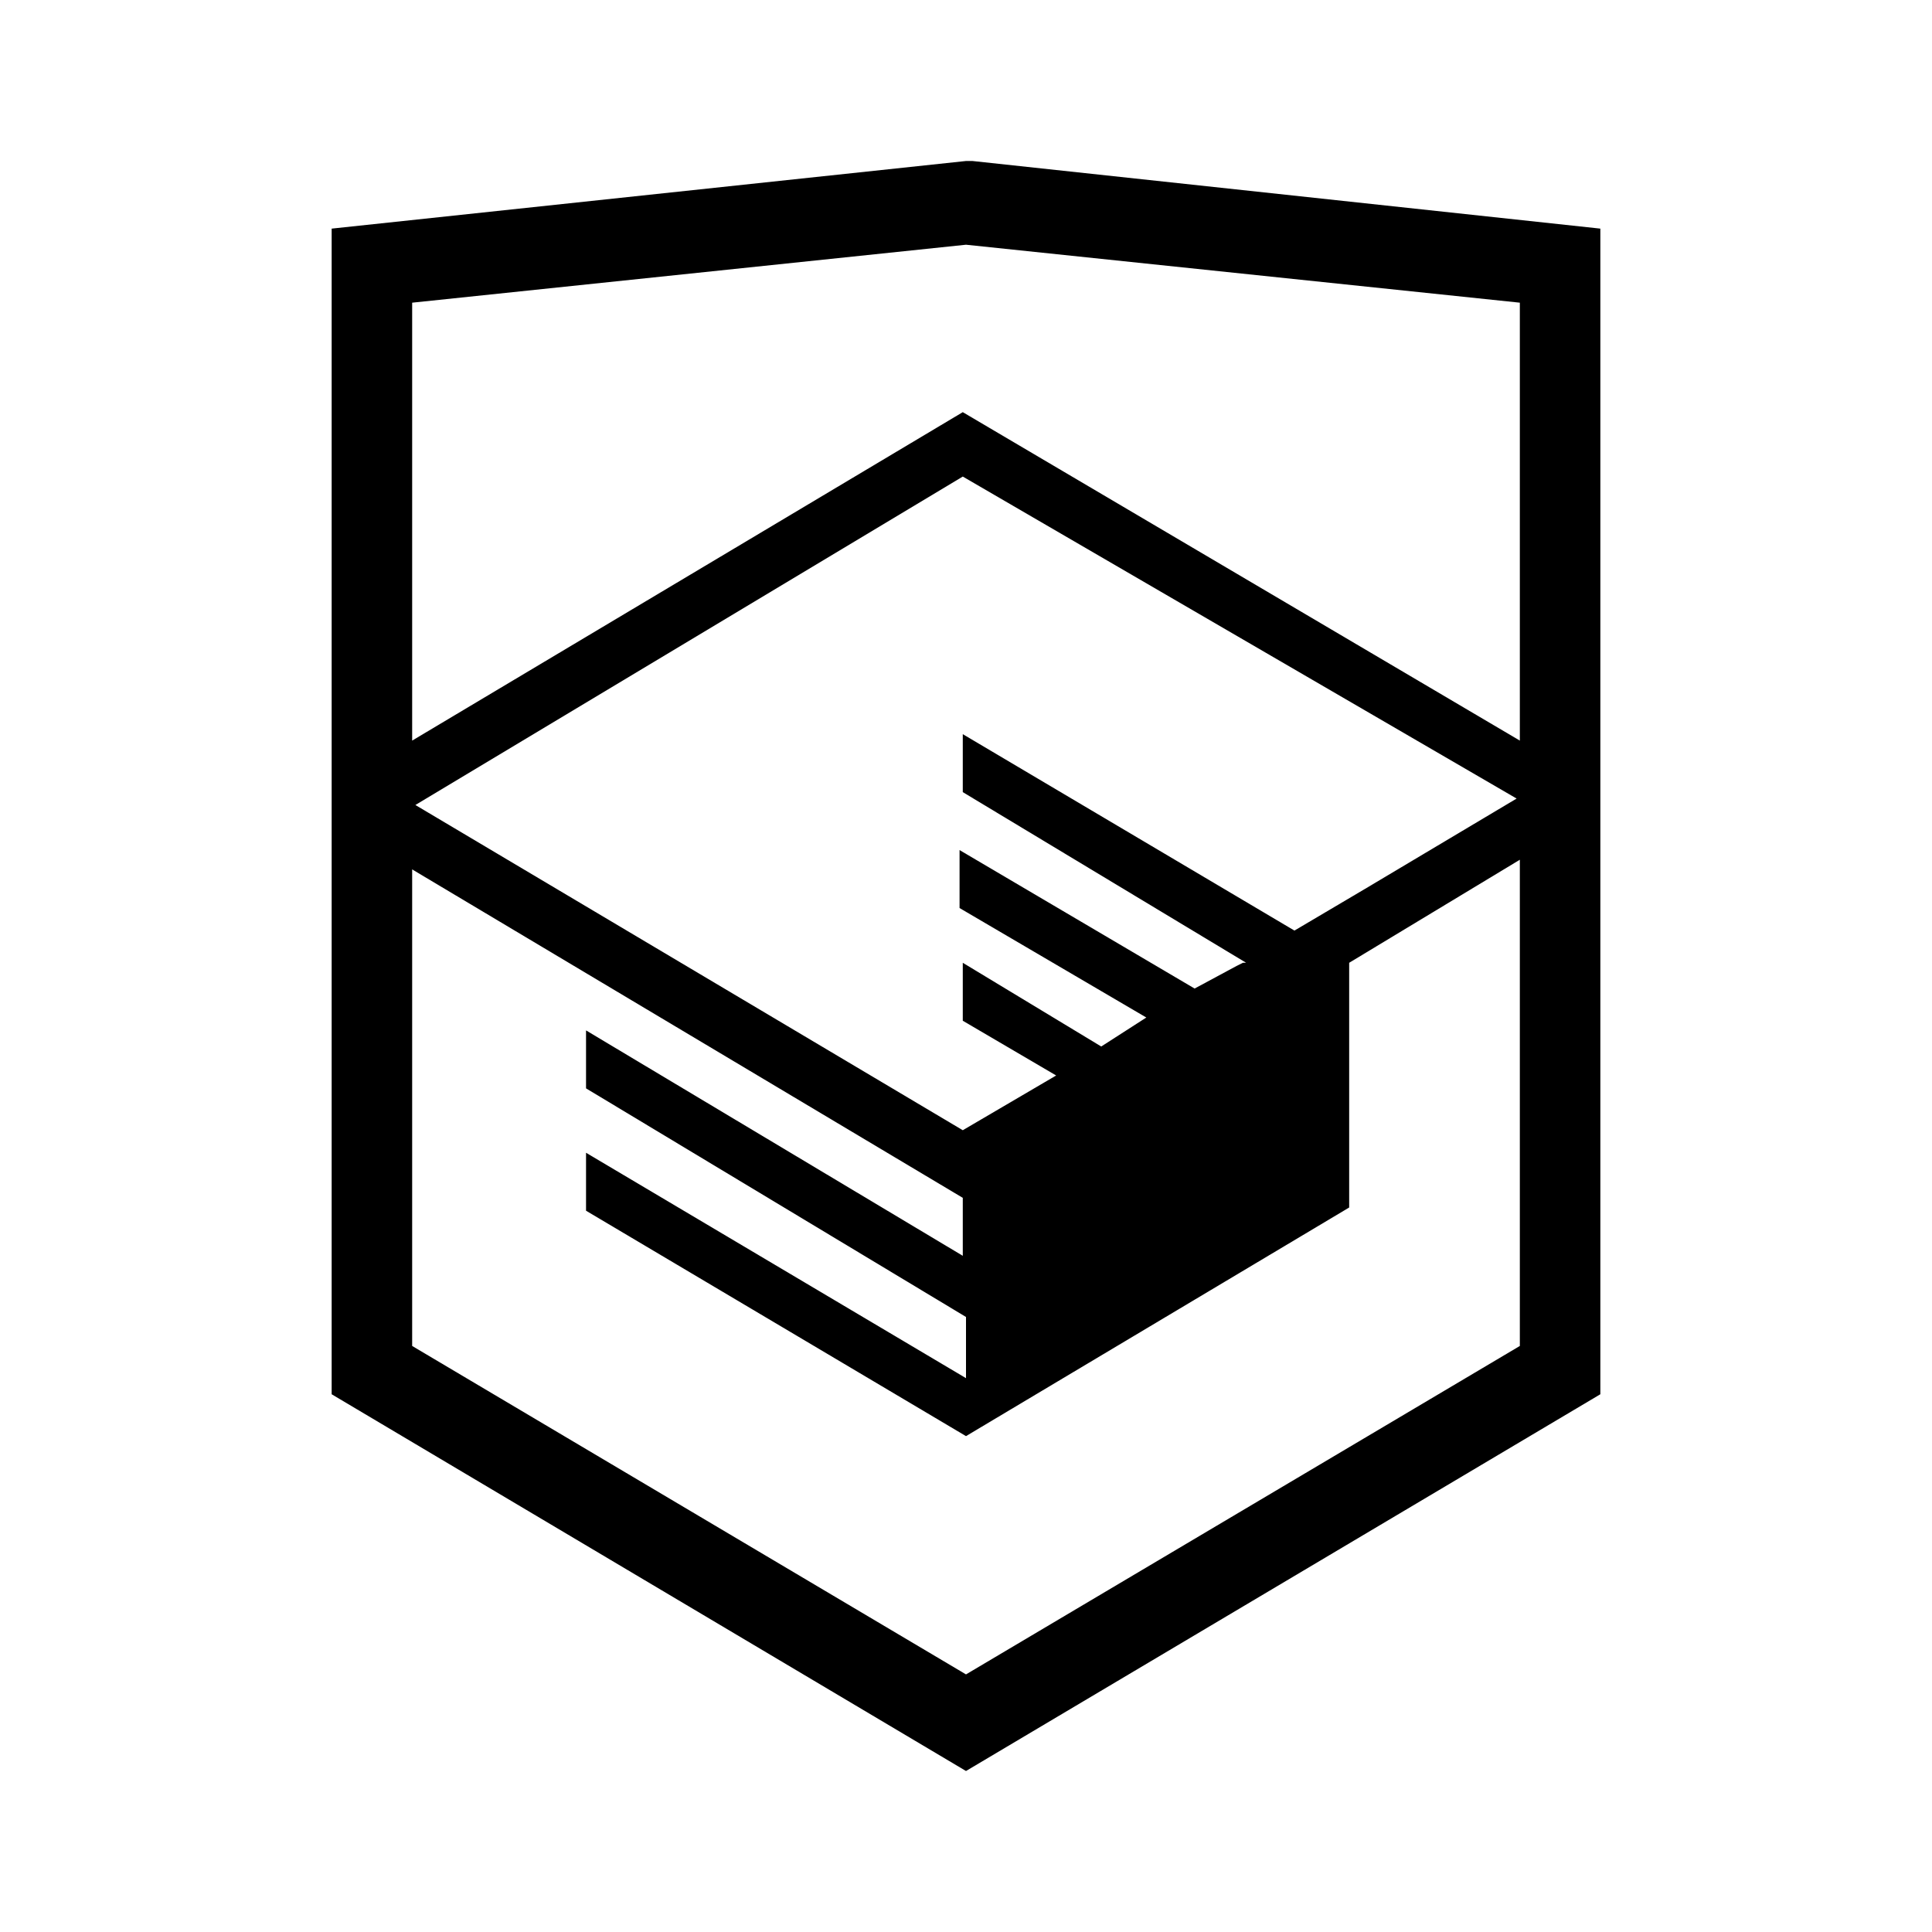
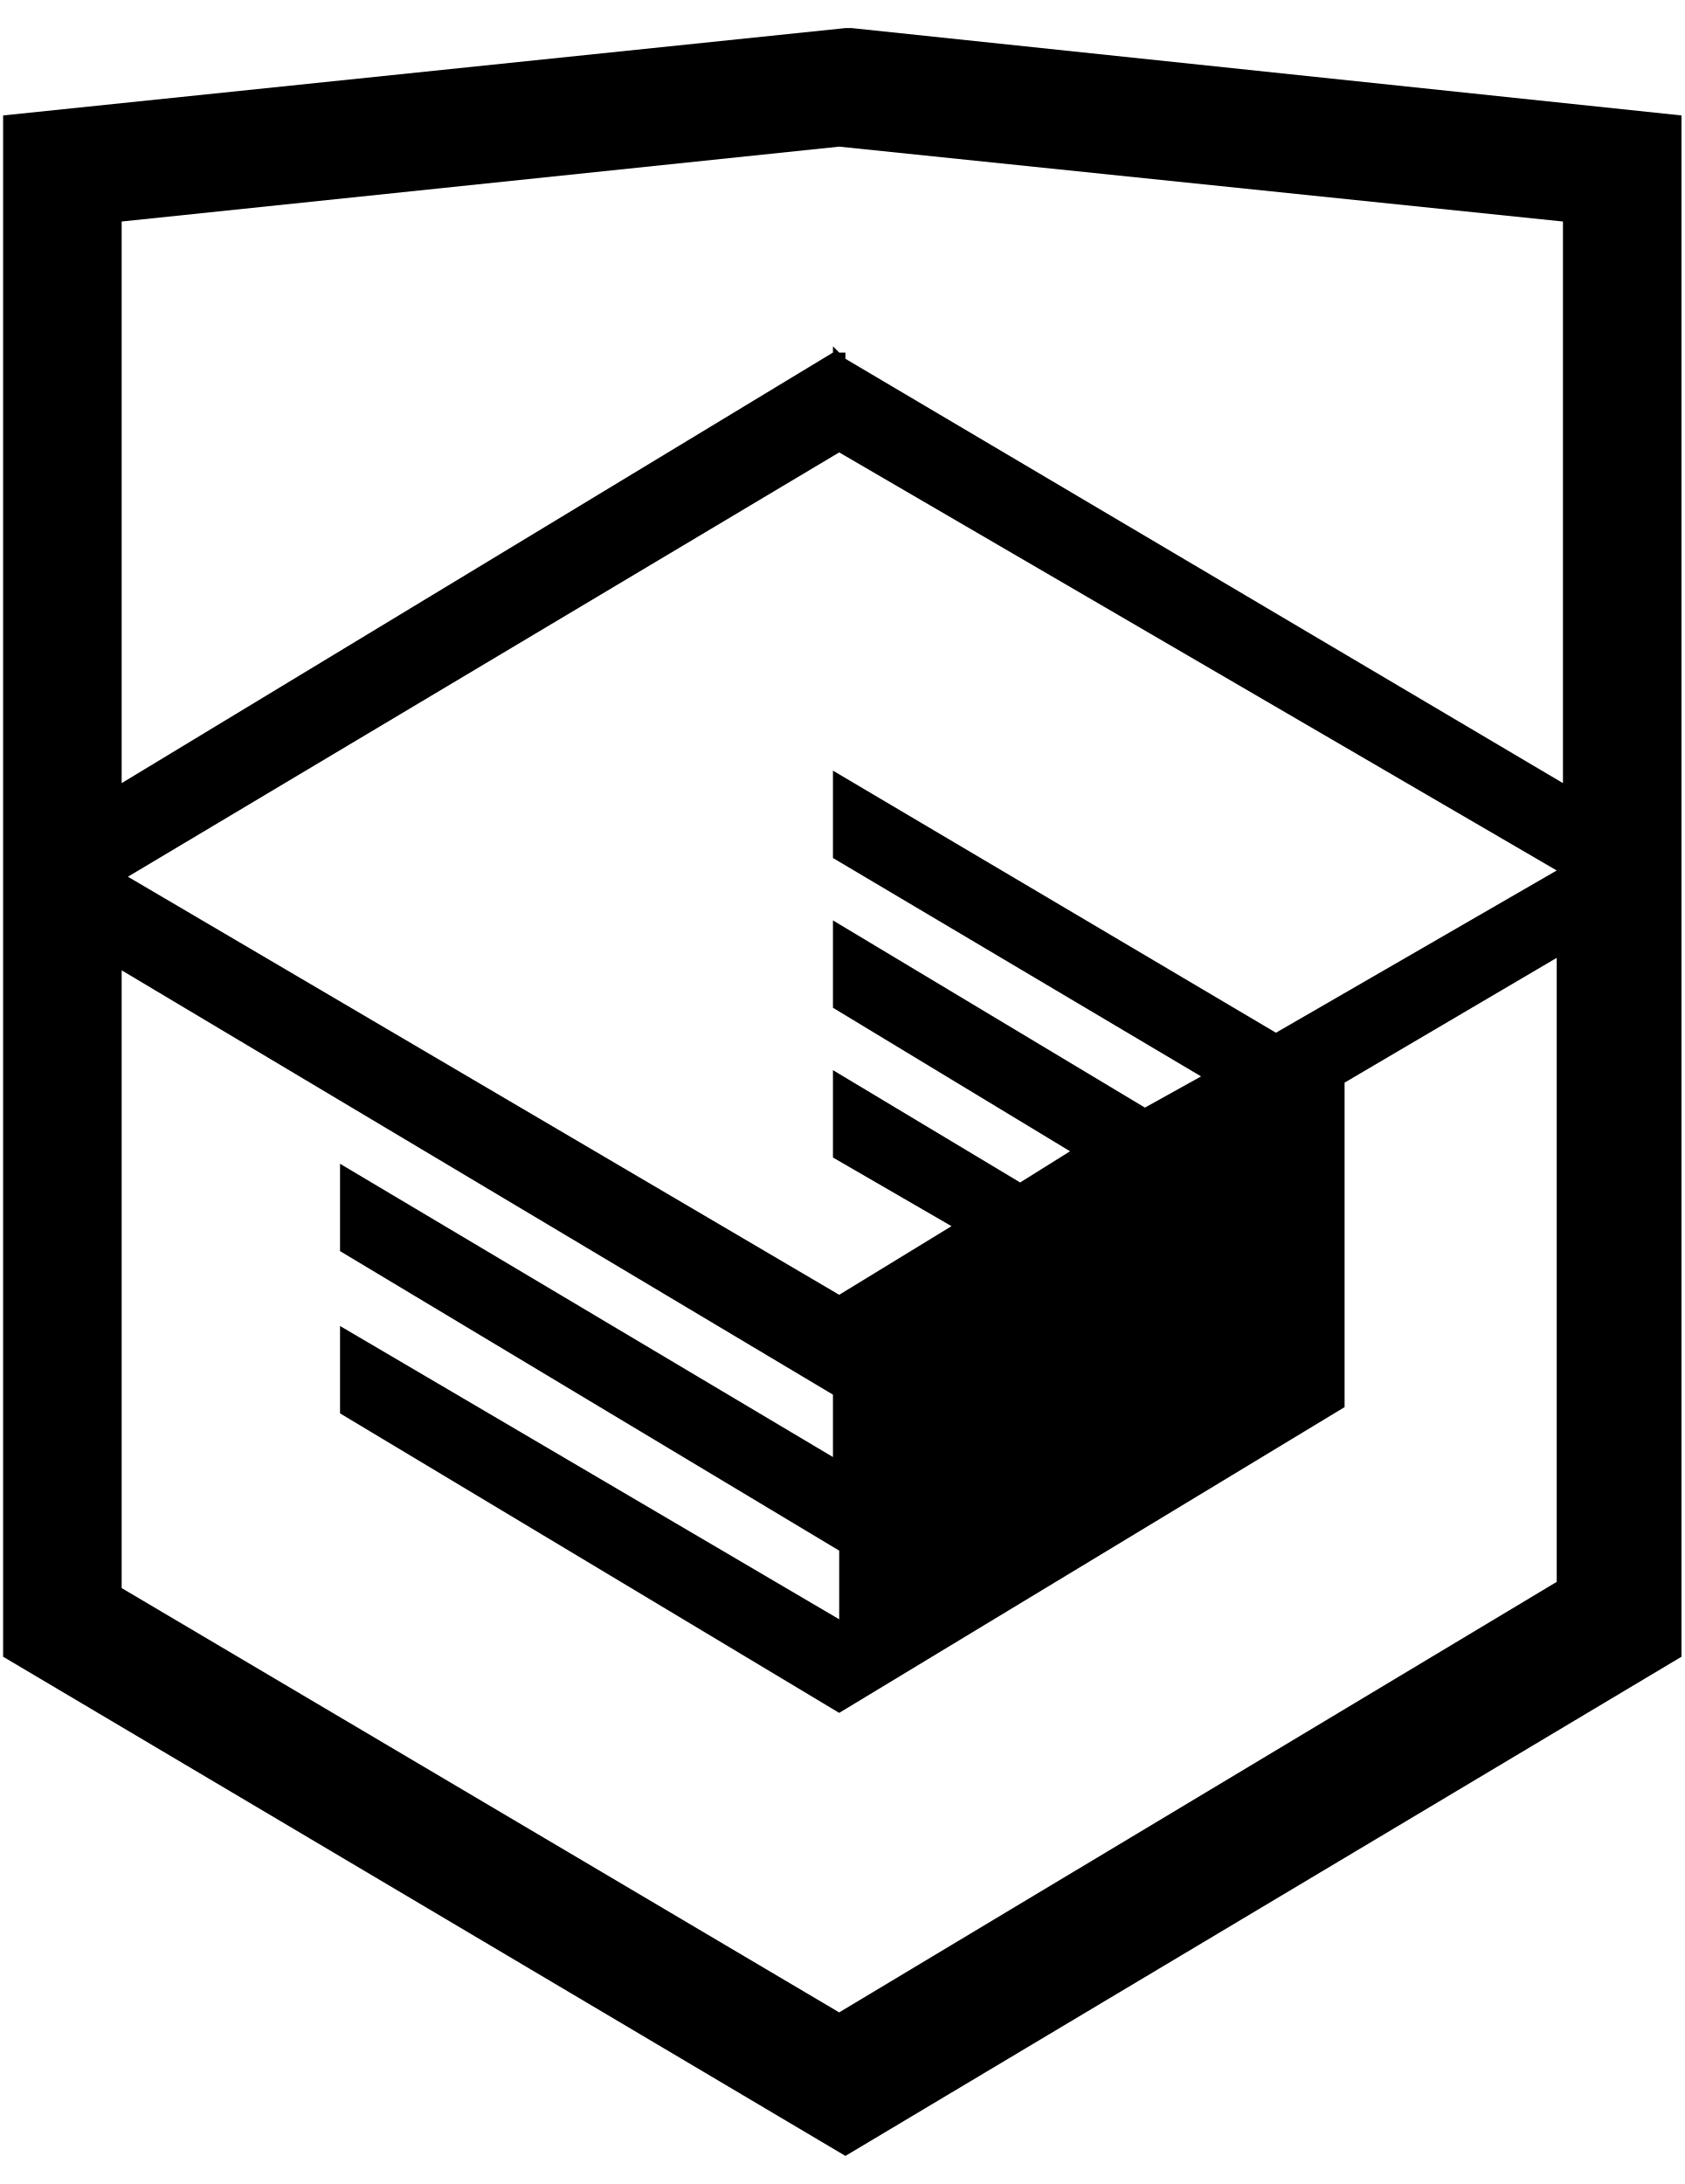
- <svg xmlns="http://www.w3.org/2000/svg" viewBox="0 0 60 60">
-   <path fill="currentColor" d="M30.2 5h-.2l-19.7 2.1v36.2l19.7 11.7 19.7-11.7v-36.2l-19.5-2.1zm17 36.8l-17.2 10.2-17.2-10.2v-14.8l17.1 10.2v1.8l-11.7-7v1.8l11.8 7.1v1.9l-11.8-7v1.8l11.8 7 11.9-7.1v-7.6l5.3-3.2v15.1zm-.1-17l-4.7 2.8-2.2 1.3-10.3-6.1v1.8l8.8 5.3h-.1l-.2.1-1.3.7-7.3-4.3v1.8l5.8 3.4-1.4.9-4.3-2.6v1.8l2.9 1.7-2.9 1.7-17-10.1 17-10.2 17.2 10zm.1-1.8l-17.3-10.2-17.1 10.2v-13.6l17.2-1.8 17.2 1.8v13.6z" />
+ <svg xmlns="http://www.w3.org/2000/svg" width="27" height="35" viewBox="0 0 27 35" fill="none">
+   <path id="htmlacademy.svg" d="M13.65 0.45H13.55L0.05 1.85V26.55L13.55 34.55L26.95 26.55V1.85L13.65 0.45ZM25.05 12.55L13.55 5.75V5.65H13.45L13.35 5.55V5.65L1.95 12.55V3.55L13.45 2.35L25.05 3.55V12.55ZM13.45 7.25L24.95 13.95L20.45 16.55L13.35 12.35V13.75L19.25 17.25L18.35 17.75L13.35 14.75V16.15L17.15 18.45L16.35 18.95L13.35 17.15V18.55L15.25 19.65L13.45 20.75L2.05 14.05L13.45 7.25ZM1.95 15.55L13.35 22.35V23.35L5.45 18.65V20.05L13.45 24.85V25.95L5.45 21.25V22.65L13.45 27.45L21.55 22.55V17.35L24.95 15.35V25.35L13.45 32.25L1.95 25.45V15.55Z" fill="currentColor" />
</svg>
